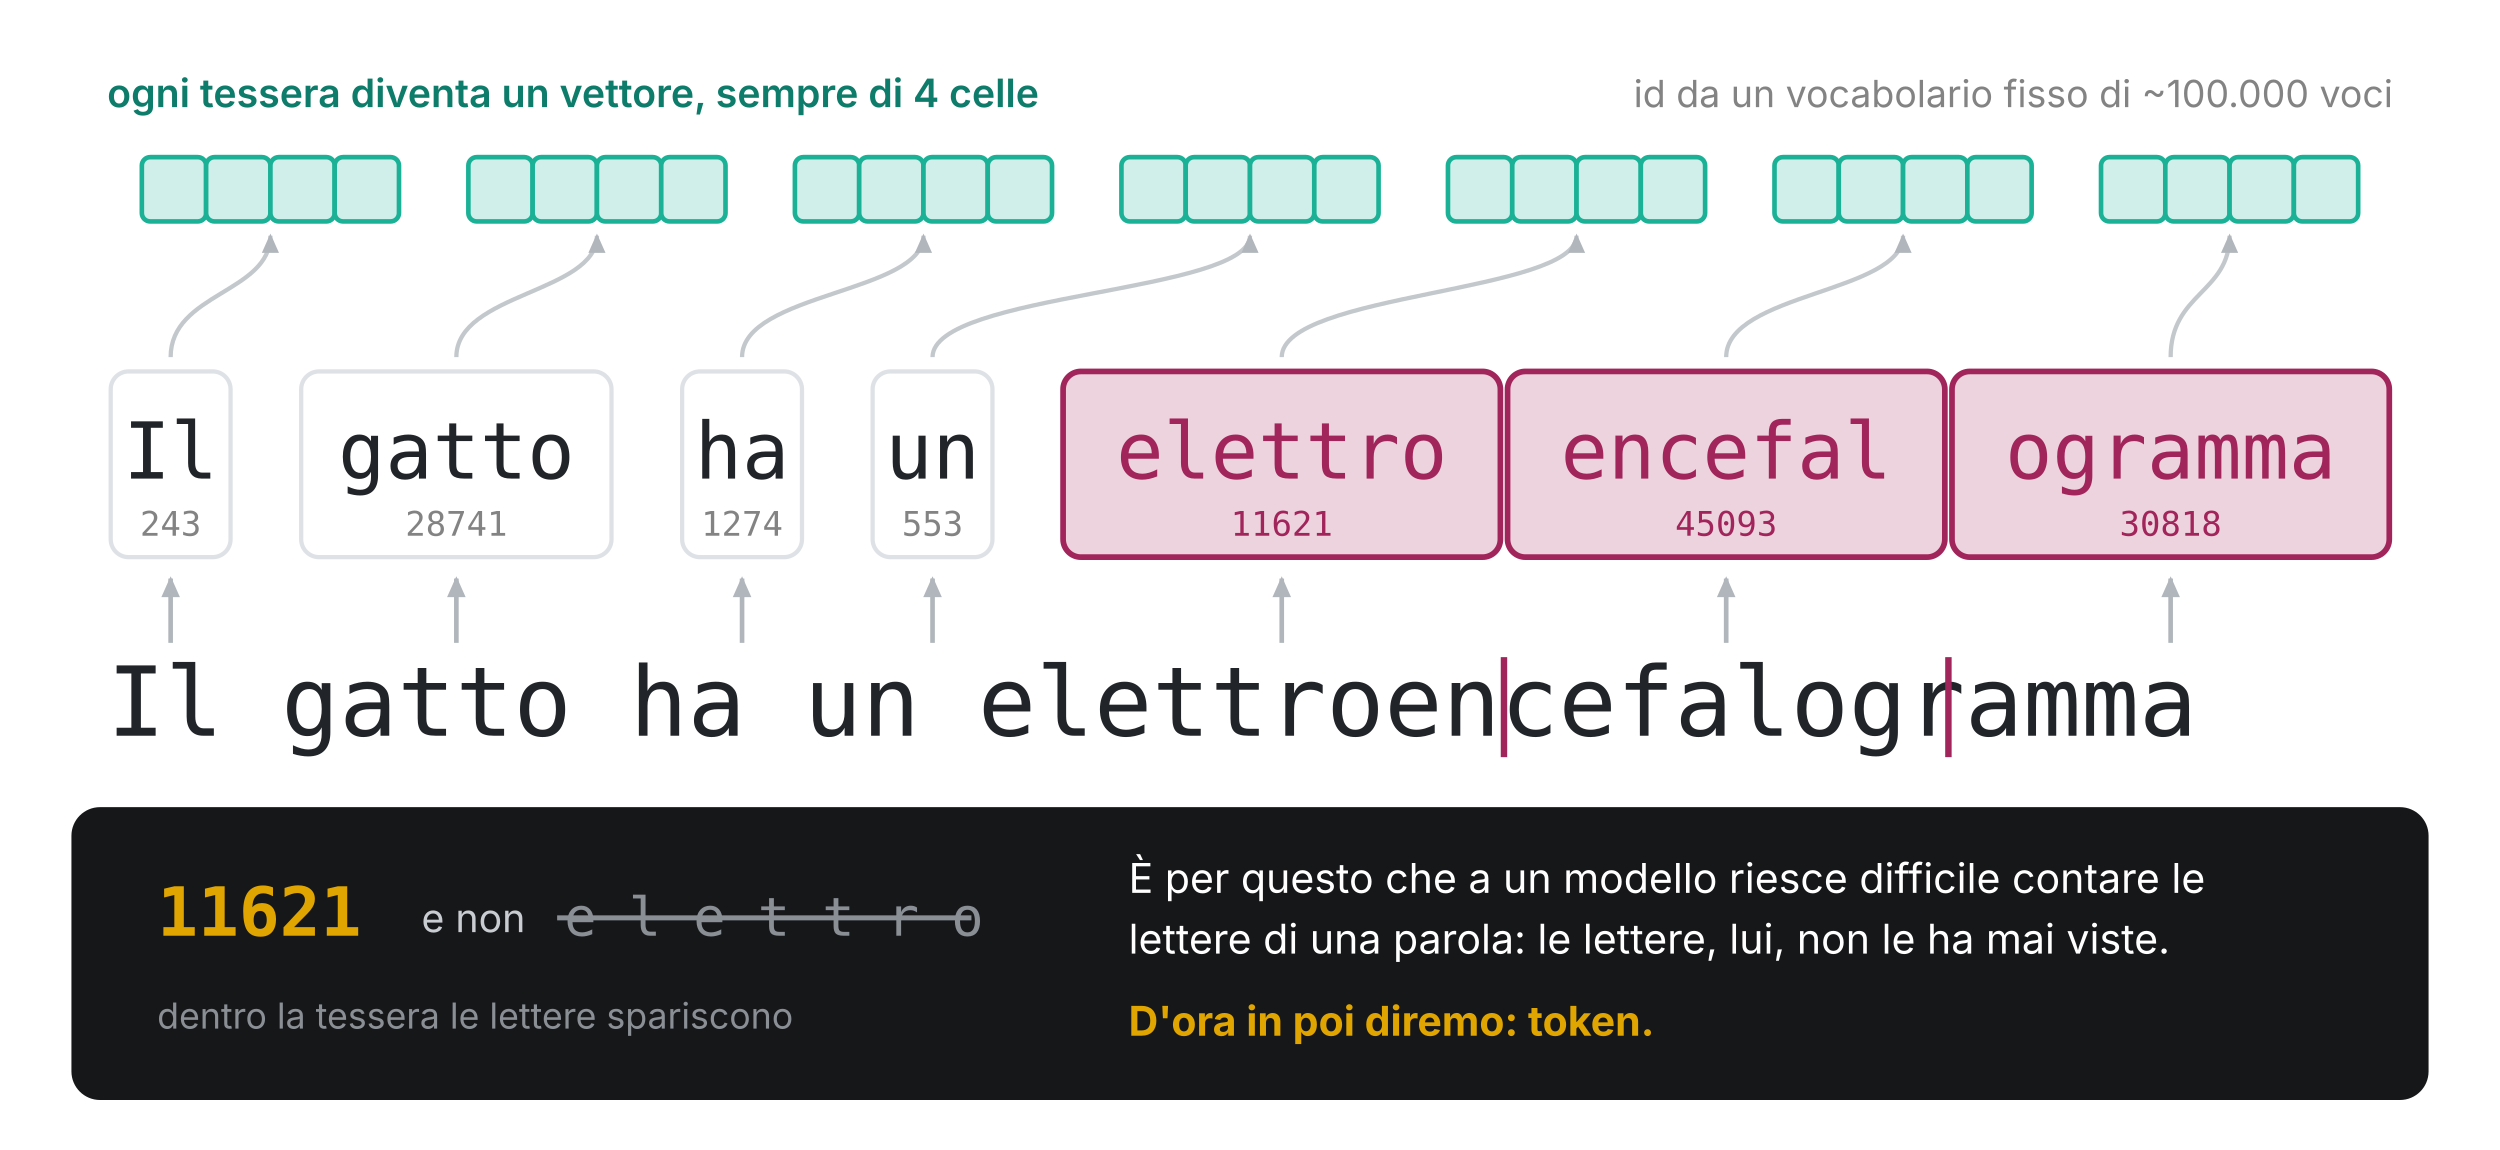
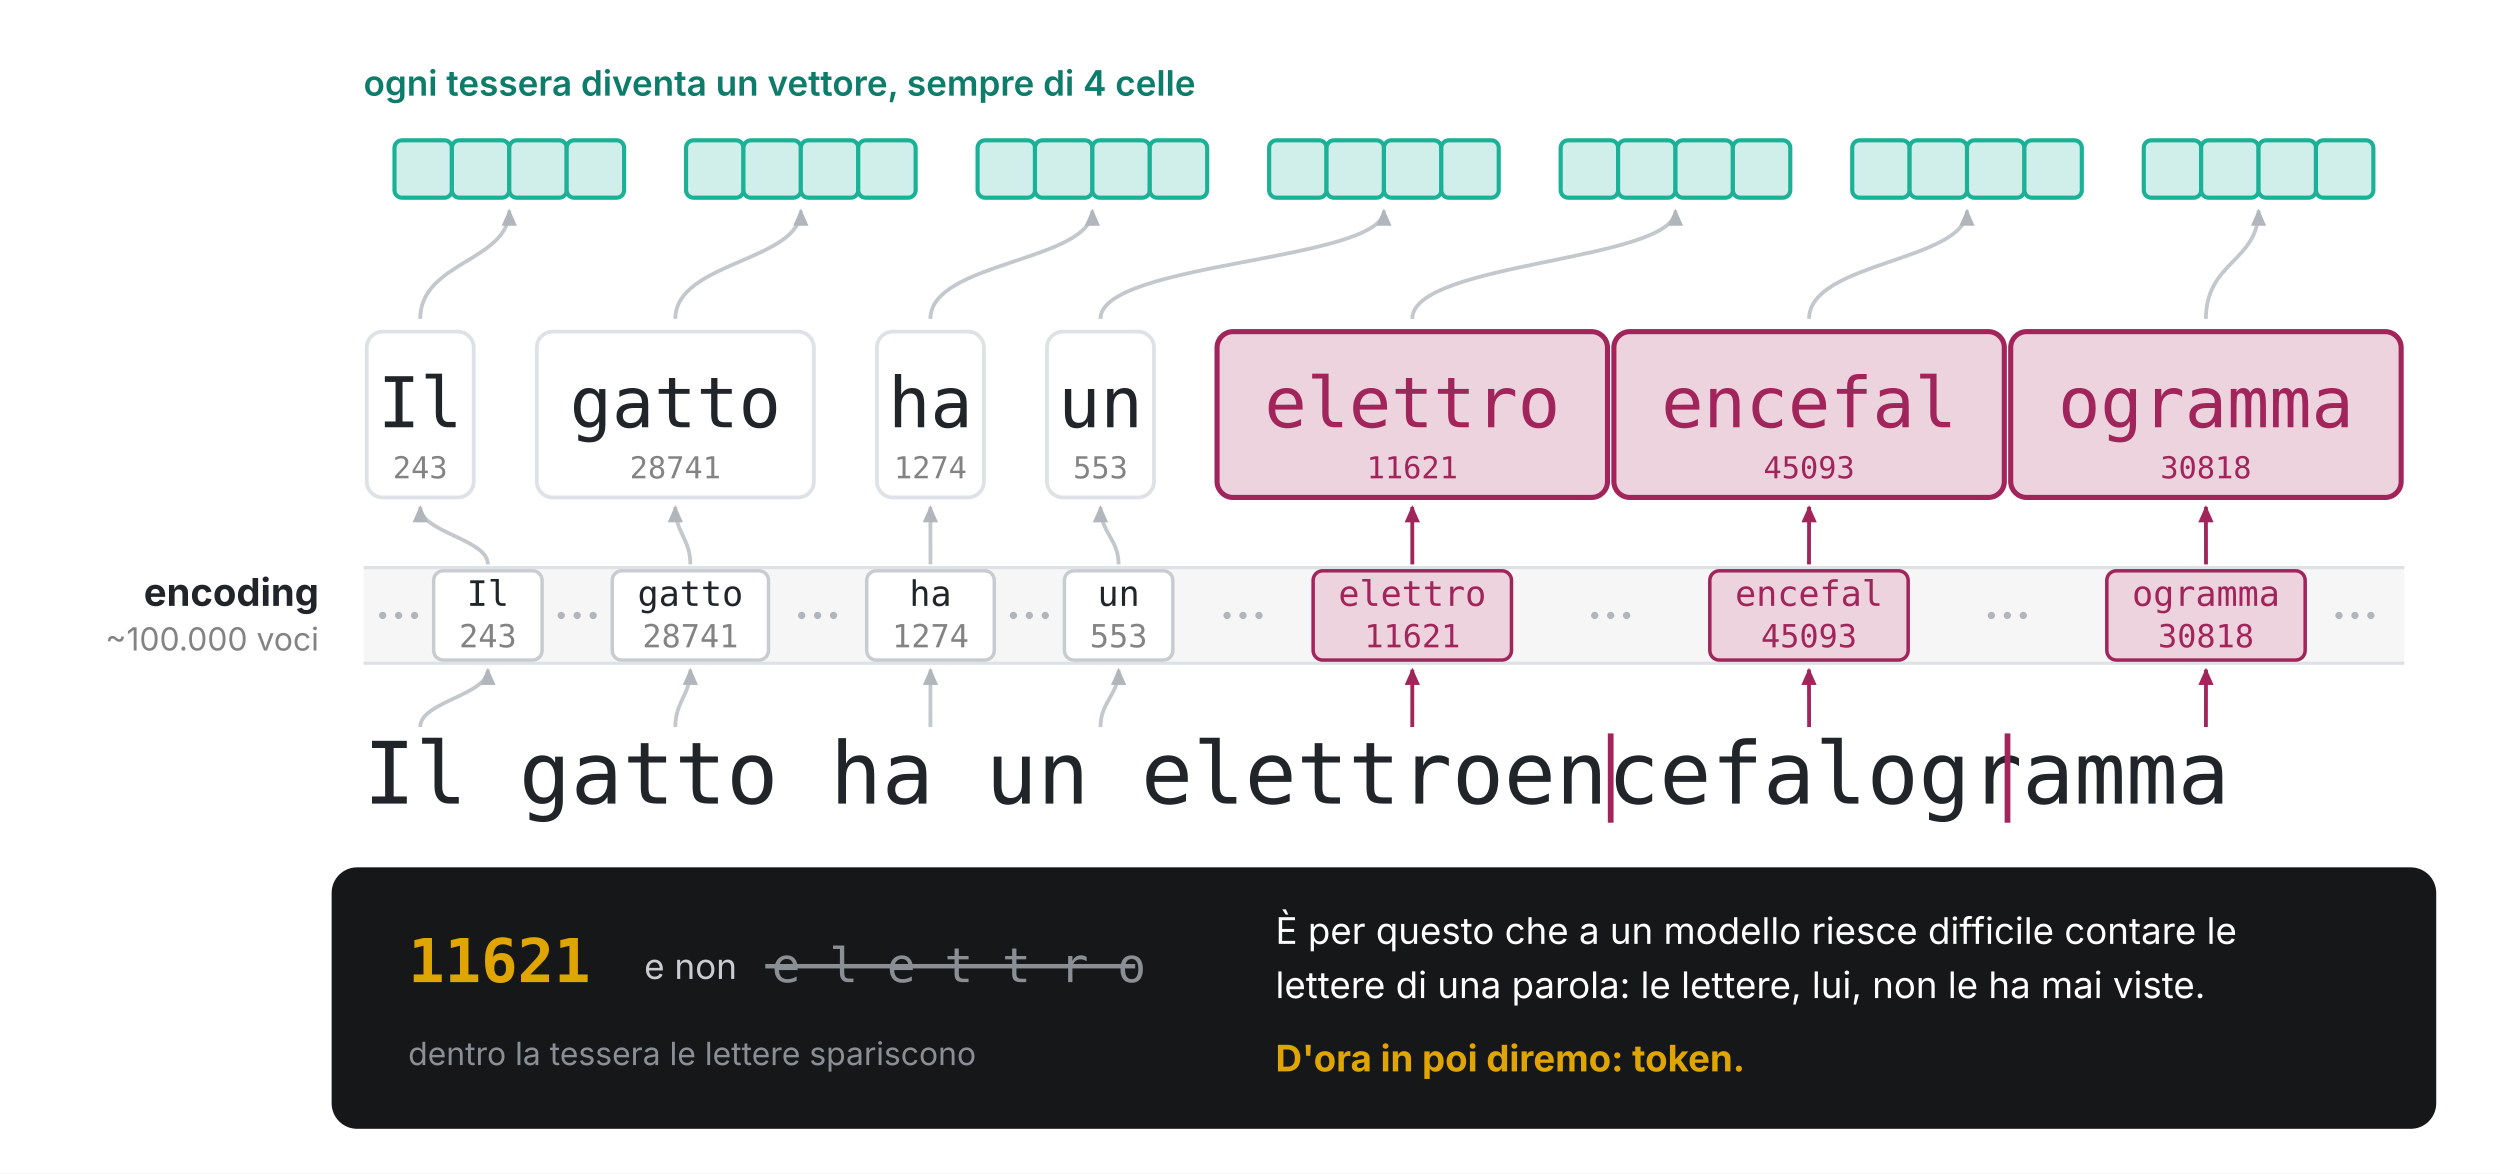
- <svg xmlns="http://www.w3.org/2000/svg" viewBox="0 0 700 322" width="700" height="322" role="img" aria-label="Una frase sola: ogni tessera-token diventa un vettore di quattro celle; la parola rara e tagliata in tre tessere">
+ <svg xmlns="http://www.w3.org/2000/svg" viewBox="0 0 784 368" width="784" height="368" role="img" aria-label="Dal basso: la frase grezza, la riga di encoding del vocabolario che trasforma ogni porzione di testo nel suo id, le tessere-token e infine i vettori di quattro celle; la parola rara pesca tre voci diverse del vocabolario">
  <defs>
    <marker id="a" viewBox="0 0 10 10" refX="8" refY="5" markerWidth="5" markerHeight="5" orient="auto-start-reverse">
      <path d="M 0 1 L 9 5 L 0 9 z" fill="#b0b6bc" />
    </marker>
    <marker id="ab" viewBox="0 0 10 10" refX="8" refY="5" markerWidth="5" markerHeight="5" orient="auto-start-reverse">
      <path d="M 0 1 L 9 5 L 0 9 z" fill="#a1245a" />
    </marker>
    <marker id="at" viewBox="0 0 10 10" refX="8" refY="5" markerWidth="5" markerHeight="5" orient="auto-start-reverse">
      <path d="M 0 1 L 9 5 L 0 9 z" fill="#1ab197" />
    </marker>
    <pattern id="dots" width="14" height="14" patternUnits="userSpaceOnUse">
      <circle cx="1.6" cy="1.6" r="1.1" fill="#e4e7ea" />
    </pattern>
  </defs>
-   <rect width="700" height="322" fill="#ffffff" />
-   <text x="30" y="30" font-family="Poppins, system-ui, -apple-system, 'Segoe UI', sans-serif" font-size="11" fill="#0e7c6a" text-anchor="start" font-weight="600">ogni tessera diventa un vettore, sempre di 4 celle</text>
-   <text x="670" y="30" font-family="Poppins, system-ui, -apple-system, 'Segoe UI', sans-serif" font-size="10.5" fill="#838383" text-anchor="end" font-weight="400">id da un vocabolario fisso di ~100.000 voci</text>
-   <rect x="39.714" y="44" width="18" height="18" rx="2.34" fill="#d1efea" stroke="#1ab197" stroke-width="1.3" />
-   <rect x="57.714" y="44" width="18" height="18" rx="2.34" fill="#d1efea" stroke="#1ab197" stroke-width="1.3" />
-   <rect x="75.714" y="44" width="18" height="18" rx="2.34" fill="#d1efea" stroke="#1ab197" stroke-width="1.3" />
-   <rect x="93.714" y="44" width="18" height="18" rx="2.34" fill="#d1efea" stroke="#1ab197" stroke-width="1.3" />
-   <path d="M 47.778 100 C 47.778 82 75.714 82 75.714 66" fill="none" stroke="#c3c8cd" stroke-width="1.2" marker-end="url(#a)" />
-   <rect x="31.0" y="104" width="33.556" height="52" rx="5" fill="#ffffff" stroke="#dee2e6" stroke-width="1.2" />
-   <text x="47.778" y="134" font-family="'SFMono-Regular', Menlo, Monaco, Consolas, monospace" font-size="22" fill="#212529" text-anchor="middle" font-weight="500">Il</text>
-   <text x="47.778" y="150" font-family="'SFMono-Regular', Menlo, Monaco, Consolas, monospace" font-size="9.5" fill="#838383" text-anchor="middle" font-weight="400">243</text>
-   <path d="M 47.778 180 L 47.778 162" fill="none" stroke="#b0b6bc" stroke-width="1.3" marker-end="url(#a)" />
-   <rect x="131.143" y="44" width="18" height="18" rx="2.34" fill="#d1efea" stroke="#1ab197" stroke-width="1.3" />
-   <rect x="149.143" y="44" width="18" height="18" rx="2.34" fill="#d1efea" stroke="#1ab197" stroke-width="1.3" />
-   <rect x="167.143" y="44" width="18" height="18" rx="2.34" fill="#d1efea" stroke="#1ab197" stroke-width="1.3" />
-   <rect x="185.143" y="44" width="18" height="18" rx="2.34" fill="#d1efea" stroke="#1ab197" stroke-width="1.3" />
-   <path d="M 127.778 100 C 127.778 82 167.143 82 167.143 66" fill="none" stroke="#c3c8cd" stroke-width="1.2" marker-end="url(#a)" />
-   <rect x="84.333" y="104" width="86.889" height="52" rx="5" fill="#ffffff" stroke="#dee2e6" stroke-width="1.2" />
-   <text x="127.778" y="134" font-family="'SFMono-Regular', Menlo, Monaco, Consolas, monospace" font-size="22" fill="#212529" text-anchor="middle" font-weight="500">gatto</text>
-   <text x="127.778" y="150" font-family="'SFMono-Regular', Menlo, Monaco, Consolas, monospace" font-size="9.5" fill="#838383" text-anchor="middle" font-weight="400">28741</text>
-   <path d="M 127.778 180 L 127.778 162" fill="none" stroke="#b0b6bc" stroke-width="1.3" marker-end="url(#a)" />
-   <rect x="222.571" y="44" width="18" height="18" rx="2.34" fill="#d1efea" stroke="#1ab197" stroke-width="1.3" />
-   <rect x="240.571" y="44" width="18" height="18" rx="2.34" fill="#d1efea" stroke="#1ab197" stroke-width="1.3" />
-   <rect x="258.571" y="44" width="18" height="18" rx="2.34" fill="#d1efea" stroke="#1ab197" stroke-width="1.3" />
-   <rect x="276.571" y="44" width="18" height="18" rx="2.34" fill="#d1efea" stroke="#1ab197" stroke-width="1.3" />
-   <path d="M 207.778 100 C 207.778 82 258.571 82 258.571 66" fill="none" stroke="#c3c8cd" stroke-width="1.2" marker-end="url(#a)" />
-   <rect x="191.0" y="104" width="33.556" height="52" rx="5" fill="#ffffff" stroke="#dee2e6" stroke-width="1.2" />
-   <text x="207.778" y="134" font-family="'SFMono-Regular', Menlo, Monaco, Consolas, monospace" font-size="22" fill="#212529" text-anchor="middle" font-weight="500">ha</text>
-   <text x="207.778" y="150" font-family="'SFMono-Regular', Menlo, Monaco, Consolas, monospace" font-size="9.5" fill="#838383" text-anchor="middle" font-weight="400">1274</text>
-   <path d="M 207.778 180 L 207.778 162" fill="none" stroke="#b0b6bc" stroke-width="1.3" marker-end="url(#a)" />
-   <rect x="314.0" y="44" width="18" height="18" rx="2.34" fill="#d1efea" stroke="#1ab197" stroke-width="1.3" />
-   <rect x="332.0" y="44" width="18" height="18" rx="2.34" fill="#d1efea" stroke="#1ab197" stroke-width="1.3" />
-   <rect x="350.0" y="44" width="18" height="18" rx="2.34" fill="#d1efea" stroke="#1ab197" stroke-width="1.3" />
-   <rect x="368.0" y="44" width="18" height="18" rx="2.34" fill="#d1efea" stroke="#1ab197" stroke-width="1.3" />
-   <path d="M 261.111 100 C 261.111 82 350.0 82 350.0 66" fill="none" stroke="#c3c8cd" stroke-width="1.2" marker-end="url(#a)" />
-   <rect x="244.333" y="104" width="33.556" height="52" rx="5" fill="#ffffff" stroke="#dee2e6" stroke-width="1.2" />
-   <text x="261.111" y="134" font-family="'SFMono-Regular', Menlo, Monaco, Consolas, monospace" font-size="22" fill="#212529" text-anchor="middle" font-weight="500">un</text>
-   <text x="261.111" y="150" font-family="'SFMono-Regular', Menlo, Monaco, Consolas, monospace" font-size="9.5" fill="#838383" text-anchor="middle" font-weight="400">553</text>
-   <path d="M 261.111 180 L 261.111 162" fill="none" stroke="#b0b6bc" stroke-width="1.3" marker-end="url(#a)" />
-   <rect x="405.429" y="44" width="18" height="18" rx="2.34" fill="#d1efea" stroke="#1ab197" stroke-width="1.3" />
-   <rect x="423.429" y="44" width="18" height="18" rx="2.34" fill="#d1efea" stroke="#1ab197" stroke-width="1.3" />
-   <rect x="441.429" y="44" width="18" height="18" rx="2.34" fill="#d1efea" stroke="#1ab197" stroke-width="1.3" />
-   <rect x="459.429" y="44" width="18" height="18" rx="2.34" fill="#d1efea" stroke="#1ab197" stroke-width="1.3" />
-   <path d="M 358.889 100 C 358.889 82 441.429 82 441.429 66" fill="none" stroke="#c3c8cd" stroke-width="1.2" marker-end="url(#a)" />
-   <rect x="297.667" y="104" width="122.444" height="52" rx="5" fill="#ecd3de" stroke="#a1245a" stroke-width="1.6" />
-   <text x="358.889" y="134" font-family="'SFMono-Regular', Menlo, Monaco, Consolas, monospace" font-size="22" fill="#a1245a" text-anchor="middle" font-weight="500">elettro</text>
-   <text x="358.889" y="150" font-family="'SFMono-Regular', Menlo, Monaco, Consolas, monospace" font-size="9.5" fill="#a1245a" text-anchor="middle" font-weight="400">11621</text>
-   <path d="M 358.889 180 L 358.889 162" fill="none" stroke="#b0b6bc" stroke-width="1.3" marker-end="url(#a)" />
-   <rect x="496.857" y="44" width="18" height="18" rx="2.34" fill="#d1efea" stroke="#1ab197" stroke-width="1.3" />
-   <rect x="514.857" y="44" width="18" height="18" rx="2.34" fill="#d1efea" stroke="#1ab197" stroke-width="1.3" />
-   <rect x="532.857" y="44" width="18" height="18" rx="2.34" fill="#d1efea" stroke="#1ab197" stroke-width="1.3" />
-   <rect x="550.857" y="44" width="18" height="18" rx="2.34" fill="#d1efea" stroke="#1ab197" stroke-width="1.3" />
-   <path d="M 483.333 100 C 483.333 82 532.857 82 532.857 66" fill="none" stroke="#c3c8cd" stroke-width="1.2" marker-end="url(#a)" />
-   <rect x="422.111" y="104" width="122.444" height="52" rx="5" fill="#ecd3de" stroke="#a1245a" stroke-width="1.6" />
-   <text x="483.333" y="134" font-family="'SFMono-Regular', Menlo, Monaco, Consolas, monospace" font-size="22" fill="#a1245a" text-anchor="middle" font-weight="500">encefal</text>
-   <text x="483.333" y="150" font-family="'SFMono-Regular', Menlo, Monaco, Consolas, monospace" font-size="9.5" fill="#a1245a" text-anchor="middle" font-weight="400">45093</text>
-   <path d="M 483.333 180 L 483.333 162" fill="none" stroke="#b0b6bc" stroke-width="1.3" marker-end="url(#a)" />
-   <rect x="588.286" y="44" width="18" height="18" rx="2.34" fill="#d1efea" stroke="#1ab197" stroke-width="1.3" />
-   <rect x="606.286" y="44" width="18" height="18" rx="2.34" fill="#d1efea" stroke="#1ab197" stroke-width="1.3" />
-   <rect x="624.286" y="44" width="18" height="18" rx="2.34" fill="#d1efea" stroke="#1ab197" stroke-width="1.3" />
-   <rect x="642.286" y="44" width="18" height="18" rx="2.34" fill="#d1efea" stroke="#1ab197" stroke-width="1.3" />
-   <path d="M 607.778 100 C 607.778 82 624.286 82 624.286 66" fill="none" stroke="#c3c8cd" stroke-width="1.2" marker-end="url(#a)" />
-   <rect x="546.556" y="104" width="122.444" height="52" rx="5" fill="#ecd3de" stroke="#a1245a" stroke-width="1.6" />
-   <text x="607.778" y="134" font-family="'SFMono-Regular', Menlo, Monaco, Consolas, monospace" font-size="22" fill="#a1245a" text-anchor="middle" font-weight="500">ogramma</text>
-   <text x="607.778" y="150" font-family="'SFMono-Regular', Menlo, Monaco, Consolas, monospace" font-size="9.5" fill="#a1245a" text-anchor="middle" font-weight="400">30818</text>
-   <path d="M 607.778 180 L 607.778 162" fill="none" stroke="#b0b6bc" stroke-width="1.3" marker-end="url(#a)" />
-   <text x="30" y="206" textLength="640" lengthAdjust="spacingAndGlyphs" font-family="'SFMono-Regular', Menlo, Monaco, Consolas, monospace" font-size="27" fill="#212529">Il gatto ha un elettroencefalogramma</text>
-   <line x1="421.111" y1="184" x2="421.111" y2="212" stroke="#a1245a" stroke-width="1.8" />
-   <line x1="545.556" y1="184" x2="545.556" y2="212" stroke="#a1245a" stroke-width="1.8" />
-   <rect x="20" y="226" width="660" height="82" rx="8" fill="#161719" stroke="none" stroke-width="1.0" />
-   <text x="44" y="262" font-family="'SFMono-Regular', Menlo, Monaco, Consolas, monospace" font-size="19" fill="#e0a500" text-anchor="start" font-weight="700">11621</text>
-   <text x="118" y="261" font-family="Poppins, system-ui, -apple-system, 'Segoe UI', sans-serif" font-size="11" fill="#c9ccd1" text-anchor="start" font-weight="400">e non</text>
-   <text x="158" y="262" font-family="'SFMono-Regular', Menlo, Monaco, Consolas, monospace" font-size="15" fill="#8a8f96" text-anchor="start" font-weight="400">e l e t t r o</text>
-   <line x1="156" y1="257" x2="272" y2="257" stroke="#8a8f96" stroke-width="1.4" />
-   <text x="44" y="288" font-family="Poppins, system-ui, -apple-system, 'Segoe UI', sans-serif" font-size="10" fill="#8a8f96" text-anchor="start" font-weight="400">dentro la tessera le lettere spariscono</text>
-   <text x="316" y="250" font-family="Poppins, system-ui, -apple-system, 'Segoe UI', sans-serif" font-size="11.5" fill="#ffffff" text-anchor="start" font-weight="400">È per questo che a un modello riesce difficile contare le</text>
-   <text x="316" y="267" font-family="Poppins, system-ui, -apple-system, 'Segoe UI', sans-serif" font-size="11.5" fill="#ffffff" text-anchor="start" font-weight="400">lettere di una parola: le lettere, lui, non le ha mai viste.</text>
-   <text x="316" y="290" font-family="Poppins, system-ui, -apple-system, 'Segoe UI', sans-serif" font-size="11.5" fill="#e0a500" text-anchor="start" font-weight="700">D'ora in poi diremo: token.</text>
+   <rect width="784" height="368" fill="#ffffff" />
+   <text x="100" y="190" font-family="Poppins, system-ui, -apple-system, 'Segoe UI', sans-serif" font-size="12" fill="#212529" text-anchor="end" font-weight="700">encoding</text>
+   <text x="100" y="204" font-family="Poppins, system-ui, -apple-system, 'Segoe UI', sans-serif" font-size="10" fill="#838383" text-anchor="end" font-weight="400">~100.000 voci</text>
+   <g transform="translate(84 0)">
+     <text x="30" y="30" font-family="Poppins, system-ui, -apple-system, 'Segoe UI', sans-serif" font-size="11" fill="#0e7c6a" text-anchor="start" font-weight="600">ogni tessera diventa un vettore, sempre di 4 celle</text>
+     <rect x="30" y="178" width="640" height="30" rx="0" fill="#f6f6f6" stroke="none" stroke-width="1.0" />
+     <line x1="30" y1="178" x2="670" y2="178" stroke="#dee2e6" stroke-width="1" />
+     <line x1="30" y1="208" x2="670" y2="208" stroke="#dee2e6" stroke-width="1" />
+     <circle cx="36.0" cy="193.0" r="1.15" fill="#b0b6bc" />
+     <circle cx="41.0" cy="193.0" r="1.15" fill="#b0b6bc" />
+     <circle cx="46.0" cy="193.0" r="1.15" fill="#b0b6bc" />
+     <circle cx="92.0" cy="193.0" r="1.15" fill="#b0b6bc" />
+     <circle cx="97.0" cy="193.0" r="1.15" fill="#b0b6bc" />
+     <circle cx="102.0" cy="193.0" r="1.15" fill="#b0b6bc" />
+     <circle cx="167.4" cy="193.0" r="1.15" fill="#b0b6bc" />
+     <circle cx="172.4" cy="193.0" r="1.15" fill="#b0b6bc" />
+     <circle cx="177.4" cy="193.0" r="1.15" fill="#b0b6bc" />
+     <circle cx="233.8" cy="193.0" r="1.15" fill="#b0b6bc" />
+     <circle cx="238.8" cy="193.0" r="1.15" fill="#b0b6bc" />
+     <circle cx="243.8" cy="193.0" r="1.15" fill="#b0b6bc" />
+     <circle cx="300.8" cy="193.0" r="1.15" fill="#b0b6bc" />
+     <circle cx="305.8" cy="193.0" r="1.15" fill="#b0b6bc" />
+     <circle cx="310.8" cy="193.0" r="1.15" fill="#b0b6bc" />
+     <circle cx="416.1" cy="193.0" r="1.15" fill="#b0b6bc" />
+     <circle cx="421.1" cy="193.0" r="1.15" fill="#b0b6bc" />
+     <circle cx="426.1" cy="193.0" r="1.15" fill="#b0b6bc" />
+     <circle cx="540.5" cy="193.0" r="1.15" fill="#b0b6bc" />
+     <circle cx="545.5" cy="193.0" r="1.15" fill="#b0b6bc" />
+     <circle cx="550.5" cy="193.0" r="1.15" fill="#b0b6bc" />
+     <circle cx="649.5" cy="193.0" r="1.15" fill="#b0b6bc" />
+     <circle cx="654.5" cy="193.0" r="1.15" fill="#b0b6bc" />
+     <circle cx="659.5" cy="193.0" r="1.15" fill="#b0b6bc" />
+     <rect x="52" y="179" width="34.0" height="28" rx="3" fill="#ffffff" stroke="#c8ccd0" stroke-width="1.1" />
+     <text x="69.0" y="190" font-family="'SFMono-Regular', Menlo, Monaco, Consolas, monospace" font-size="11" fill="#212529" text-anchor="middle" font-weight="500">Il</text>
+     <text x="69.0" y="203" font-family="'SFMono-Regular', Menlo, Monaco, Consolas, monospace" font-size="10" fill="#838383" text-anchor="middle" font-weight="400">243</text>
+     <rect x="108.0" y="179" width="49.0" height="28" rx="3" fill="#ffffff" stroke="#c8ccd0" stroke-width="1.1" />
+     <text x="132.5" y="190" font-family="'SFMono-Regular', Menlo, Monaco, Consolas, monospace" font-size="11" fill="#212529" text-anchor="middle" font-weight="500">gatto</text>
+     <text x="132.5" y="203" font-family="'SFMono-Regular', Menlo, Monaco, Consolas, monospace" font-size="10" fill="#838383" text-anchor="middle" font-weight="400">28741</text>
+     <rect x="187.8" y="179" width="40.0" height="28" rx="3" fill="#ffffff" stroke="#c8ccd0" stroke-width="1.1" />
+     <text x="207.8" y="190" font-family="'SFMono-Regular', Menlo, Monaco, Consolas, monospace" font-size="11" fill="#212529" text-anchor="middle" font-weight="500">ha</text>
+     <text x="207.8" y="203" font-family="'SFMono-Regular', Menlo, Monaco, Consolas, monospace" font-size="10" fill="#838383" text-anchor="middle" font-weight="400">1274</text>
+     <rect x="249.8" y="179" width="34.0" height="28" rx="3" fill="#ffffff" stroke="#c8ccd0" stroke-width="1.1" />
+     <text x="266.8" y="190" font-family="'SFMono-Regular', Menlo, Monaco, Consolas, monospace" font-size="11" fill="#212529" text-anchor="middle" font-weight="500">un</text>
+     <text x="266.8" y="203" font-family="'SFMono-Regular', Menlo, Monaco, Consolas, monospace" font-size="10" fill="#838383" text-anchor="middle" font-weight="400">553</text>
+     <rect x="327.8" y="179" width="62.2" height="28" rx="3" fill="#ecd3de" stroke="#a1245a" stroke-width="1.1" />
+     <text x="358.9" y="190" font-family="'SFMono-Regular', Menlo, Monaco, Consolas, monospace" font-size="11" fill="#a1245a" text-anchor="middle" font-weight="500">elettro</text>
+     <text x="358.9" y="203" font-family="'SFMono-Regular', Menlo, Monaco, Consolas, monospace" font-size="10" fill="#a1245a" text-anchor="middle" font-weight="400">11621</text>
+     <rect x="452.2" y="179" width="62.2" height="28" rx="3" fill="#ecd3de" stroke="#a1245a" stroke-width="1.1" />
+     <text x="483.3" y="190" font-family="'SFMono-Regular', Menlo, Monaco, Consolas, monospace" font-size="11" fill="#a1245a" text-anchor="middle" font-weight="500">encefal</text>
+     <text x="483.3" y="203" font-family="'SFMono-Regular', Menlo, Monaco, Consolas, monospace" font-size="10" fill="#a1245a" text-anchor="middle" font-weight="400">45093</text>
+     <rect x="576.7" y="179" width="62.2" height="28" rx="3" fill="#ecd3de" stroke="#a1245a" stroke-width="1.1" />
+     <text x="607.8" y="190" font-family="'SFMono-Regular', Menlo, Monaco, Consolas, monospace" font-size="11" fill="#a1245a" text-anchor="middle" font-weight="500">ogramma</text>
+     <text x="607.8" y="203" font-family="'SFMono-Regular', Menlo, Monaco, Consolas, monospace" font-size="10" fill="#a1245a" text-anchor="middle" font-weight="400">30818</text>
+     <rect x="39.714" y="44" width="18" height="18" rx="2.34" fill="#d1efea" stroke="#1ab197" stroke-width="1.3" />
+     <rect x="57.714" y="44" width="18" height="18" rx="2.34" fill="#d1efea" stroke="#1ab197" stroke-width="1.3" />
+     <rect x="75.714" y="44" width="18" height="18" rx="2.34" fill="#d1efea" stroke="#1ab197" stroke-width="1.3" />
+     <rect x="93.714" y="44" width="18" height="18" rx="2.34" fill="#d1efea" stroke="#1ab197" stroke-width="1.3" />
+     <path d="M 47.778 100 C 47.778 82 75.714 82 75.714 66" fill="none" stroke="#c3c8cd" stroke-width="1.2" marker-end="url(#a)" />
+     <rect x="31.0" y="104" width="33.556" height="52" rx="5" fill="#ffffff" stroke="#dee2e6" stroke-width="1.2" />
+     <text x="47.778" y="134" font-family="'SFMono-Regular', Menlo, Monaco, Consolas, monospace" font-size="22" fill="#212529" text-anchor="middle" font-weight="500">Il</text>
+     <text x="47.778" y="150" font-family="'SFMono-Regular', Menlo, Monaco, Consolas, monospace" font-size="9.5" fill="#838383" text-anchor="middle" font-weight="400">243</text>
+     <path d="M 69.0 177 C 69.0 169 47.778 167 47.778 159" fill="none" stroke="#c3c8cd" stroke-width="1.2" marker-end="url(#a)" />
+     <path d="M 47.778 228 C 47.778 220 69.0 218 69.0 210" fill="none" stroke="#c3c8cd" stroke-width="1.2" marker-end="url(#a)" />
+     <rect x="131.143" y="44" width="18" height="18" rx="2.34" fill="#d1efea" stroke="#1ab197" stroke-width="1.3" />
+     <rect x="149.143" y="44" width="18" height="18" rx="2.34" fill="#d1efea" stroke="#1ab197" stroke-width="1.3" />
+     <rect x="167.143" y="44" width="18" height="18" rx="2.34" fill="#d1efea" stroke="#1ab197" stroke-width="1.3" />
+     <rect x="185.143" y="44" width="18" height="18" rx="2.34" fill="#d1efea" stroke="#1ab197" stroke-width="1.3" />
+     <path d="M 127.778 100 C 127.778 82 167.143 82 167.143 66" fill="none" stroke="#c3c8cd" stroke-width="1.2" marker-end="url(#a)" />
+     <rect x="84.333" y="104" width="86.889" height="52" rx="5" fill="#ffffff" stroke="#dee2e6" stroke-width="1.2" />
+     <text x="127.778" y="134" font-family="'SFMono-Regular', Menlo, Monaco, Consolas, monospace" font-size="22" fill="#212529" text-anchor="middle" font-weight="500">gatto</text>
+     <text x="127.778" y="150" font-family="'SFMono-Regular', Menlo, Monaco, Consolas, monospace" font-size="9.5" fill="#838383" text-anchor="middle" font-weight="400">28741</text>
+     <path d="M 132.5 177 C 132.5 169 127.778 167 127.778 159" fill="none" stroke="#c3c8cd" stroke-width="1.2" marker-end="url(#a)" />
+     <path d="M 127.778 228 C 127.778 220 132.5 218 132.5 210" fill="none" stroke="#c3c8cd" stroke-width="1.2" marker-end="url(#a)" />
+     <rect x="222.571" y="44" width="18" height="18" rx="2.34" fill="#d1efea" stroke="#1ab197" stroke-width="1.3" />
+     <rect x="240.571" y="44" width="18" height="18" rx="2.34" fill="#d1efea" stroke="#1ab197" stroke-width="1.3" />
+     <rect x="258.571" y="44" width="18" height="18" rx="2.34" fill="#d1efea" stroke="#1ab197" stroke-width="1.3" />
+     <rect x="276.571" y="44" width="18" height="18" rx="2.34" fill="#d1efea" stroke="#1ab197" stroke-width="1.3" />
+     <path d="M 207.778 100 C 207.778 82 258.571 82 258.571 66" fill="none" stroke="#c3c8cd" stroke-width="1.2" marker-end="url(#a)" />
+     <rect x="191.0" y="104" width="33.556" height="52" rx="5" fill="#ffffff" stroke="#dee2e6" stroke-width="1.2" />
+     <text x="207.778" y="134" font-family="'SFMono-Regular', Menlo, Monaco, Consolas, monospace" font-size="22" fill="#212529" text-anchor="middle" font-weight="500">ha</text>
+     <text x="207.778" y="150" font-family="'SFMono-Regular', Menlo, Monaco, Consolas, monospace" font-size="9.5" fill="#838383" text-anchor="middle" font-weight="400">1274</text>
+     <path d="M 207.8 177 C 207.8 169 207.778 167 207.778 159" fill="none" stroke="#c3c8cd" stroke-width="1.2" marker-end="url(#a)" />
+     <path d="M 207.778 228 C 207.778 220 207.8 218 207.8 210" fill="none" stroke="#c3c8cd" stroke-width="1.2" marker-end="url(#a)" />
+     <rect x="314.0" y="44" width="18" height="18" rx="2.34" fill="#d1efea" stroke="#1ab197" stroke-width="1.3" />
+     <rect x="332.0" y="44" width="18" height="18" rx="2.34" fill="#d1efea" stroke="#1ab197" stroke-width="1.3" />
+     <rect x="350.0" y="44" width="18" height="18" rx="2.34" fill="#d1efea" stroke="#1ab197" stroke-width="1.3" />
+     <rect x="368.0" y="44" width="18" height="18" rx="2.34" fill="#d1efea" stroke="#1ab197" stroke-width="1.3" />
+     <path d="M 261.111 100 C 261.111 82 350.0 82 350.0 66" fill="none" stroke="#c3c8cd" stroke-width="1.2" marker-end="url(#a)" />
+     <rect x="244.333" y="104" width="33.556" height="52" rx="5" fill="#ffffff" stroke="#dee2e6" stroke-width="1.2" />
+     <text x="261.111" y="134" font-family="'SFMono-Regular', Menlo, Monaco, Consolas, monospace" font-size="22" fill="#212529" text-anchor="middle" font-weight="500">un</text>
+     <text x="261.111" y="150" font-family="'SFMono-Regular', Menlo, Monaco, Consolas, monospace" font-size="9.5" fill="#838383" text-anchor="middle" font-weight="400">553</text>
+     <path d="M 266.8 177 C 266.8 169 261.111 167 261.111 159" fill="none" stroke="#c3c8cd" stroke-width="1.2" marker-end="url(#a)" />
+     <path d="M 261.111 228 C 261.111 220 266.8 218 266.8 210" fill="none" stroke="#c3c8cd" stroke-width="1.2" marker-end="url(#a)" />
+     <rect x="405.429" y="44" width="18" height="18" rx="2.34" fill="#d1efea" stroke="#1ab197" stroke-width="1.3" />
+     <rect x="423.429" y="44" width="18" height="18" rx="2.34" fill="#d1efea" stroke="#1ab197" stroke-width="1.3" />
+     <rect x="441.429" y="44" width="18" height="18" rx="2.34" fill="#d1efea" stroke="#1ab197" stroke-width="1.3" />
+     <rect x="459.429" y="44" width="18" height="18" rx="2.34" fill="#d1efea" stroke="#1ab197" stroke-width="1.3" />
+     <path d="M 358.889 100 C 358.889 82 441.429 82 441.429 66" fill="none" stroke="#c3c8cd" stroke-width="1.2" marker-end="url(#a)" />
+     <rect x="297.667" y="104" width="122.444" height="52" rx="5" fill="#ecd3de" stroke="#a1245a" stroke-width="1.6" />
+     <text x="358.889" y="134" font-family="'SFMono-Regular', Menlo, Monaco, Consolas, monospace" font-size="22" fill="#a1245a" text-anchor="middle" font-weight="500">elettro</text>
+     <text x="358.889" y="150" font-family="'SFMono-Regular', Menlo, Monaco, Consolas, monospace" font-size="9.5" fill="#a1245a" text-anchor="middle" font-weight="400">11621</text>
+     <path d="M 358.9 177 C 358.9 169 358.889 167 358.889 159" fill="none" stroke="#a1245a" stroke-width="1.2" marker-end="url(#ab)" />
+     <path d="M 358.889 228 C 358.889 220 358.9 218 358.9 210" fill="none" stroke="#a1245a" stroke-width="1.2" marker-end="url(#ab)" />
+     <rect x="496.857" y="44" width="18" height="18" rx="2.34" fill="#d1efea" stroke="#1ab197" stroke-width="1.3" />
+     <rect x="514.857" y="44" width="18" height="18" rx="2.34" fill="#d1efea" stroke="#1ab197" stroke-width="1.3" />
+     <rect x="532.857" y="44" width="18" height="18" rx="2.34" fill="#d1efea" stroke="#1ab197" stroke-width="1.3" />
+     <rect x="550.857" y="44" width="18" height="18" rx="2.34" fill="#d1efea" stroke="#1ab197" stroke-width="1.3" />
+     <path d="M 483.333 100 C 483.333 82 532.857 82 532.857 66" fill="none" stroke="#c3c8cd" stroke-width="1.2" marker-end="url(#a)" />
+     <rect x="422.111" y="104" width="122.444" height="52" rx="5" fill="#ecd3de" stroke="#a1245a" stroke-width="1.6" />
+     <text x="483.333" y="134" font-family="'SFMono-Regular', Menlo, Monaco, Consolas, monospace" font-size="22" fill="#a1245a" text-anchor="middle" font-weight="500">encefal</text>
+     <text x="483.333" y="150" font-family="'SFMono-Regular', Menlo, Monaco, Consolas, monospace" font-size="9.5" fill="#a1245a" text-anchor="middle" font-weight="400">45093</text>
+     <path d="M 483.3 177 C 483.3 169 483.333 167 483.333 159" fill="none" stroke="#a1245a" stroke-width="1.2" marker-end="url(#ab)" />
+     <path d="M 483.333 228 C 483.333 220 483.3 218 483.3 210" fill="none" stroke="#a1245a" stroke-width="1.2" marker-end="url(#ab)" />
+     <rect x="588.286" y="44" width="18" height="18" rx="2.34" fill="#d1efea" stroke="#1ab197" stroke-width="1.3" />
+     <rect x="606.286" y="44" width="18" height="18" rx="2.34" fill="#d1efea" stroke="#1ab197" stroke-width="1.3" />
+     <rect x="624.286" y="44" width="18" height="18" rx="2.34" fill="#d1efea" stroke="#1ab197" stroke-width="1.3" />
+     <rect x="642.286" y="44" width="18" height="18" rx="2.34" fill="#d1efea" stroke="#1ab197" stroke-width="1.3" />
+     <path d="M 607.778 100 C 607.778 82 624.286 82 624.286 66" fill="none" stroke="#c3c8cd" stroke-width="1.2" marker-end="url(#a)" />
+     <rect x="546.556" y="104" width="122.444" height="52" rx="5" fill="#ecd3de" stroke="#a1245a" stroke-width="1.6" />
+     <text x="607.778" y="134" font-family="'SFMono-Regular', Menlo, Monaco, Consolas, monospace" font-size="22" fill="#a1245a" text-anchor="middle" font-weight="500">ogramma</text>
+     <text x="607.778" y="150" font-family="'SFMono-Regular', Menlo, Monaco, Consolas, monospace" font-size="9.5" fill="#a1245a" text-anchor="middle" font-weight="400">30818</text>
+     <path d="M 607.8 177 C 607.8 169 607.778 167 607.778 159" fill="none" stroke="#a1245a" stroke-width="1.2" marker-end="url(#ab)" />
+     <path d="M 607.778 228 C 607.778 220 607.8 218 607.8 210" fill="none" stroke="#a1245a" stroke-width="1.2" marker-end="url(#ab)" />
+     <text x="30" y="252" textLength="640" lengthAdjust="spacingAndGlyphs" font-family="'SFMono-Regular', Menlo, Monaco, Consolas, monospace" font-size="27" fill="#212529">Il gatto ha un elettroencefalogramma</text>
+     <line x1="421.111" y1="230" x2="421.111" y2="258" stroke="#a1245a" stroke-width="1.8" />
+     <line x1="545.556" y1="230" x2="545.556" y2="258" stroke="#a1245a" stroke-width="1.8" />
+     <rect x="20" y="272" width="660" height="82" rx="8" fill="#161719" stroke="none" stroke-width="1.0" />
+     <text x="44" y="308" font-family="'SFMono-Regular', Menlo, Monaco, Consolas, monospace" font-size="19" fill="#e0a500" text-anchor="start" font-weight="700">11621</text>
+     <text x="118" y="307" font-family="Poppins, system-ui, -apple-system, 'Segoe UI', sans-serif" font-size="11" fill="#c9ccd1" text-anchor="start" font-weight="400">e non</text>
+     <text x="158" y="308" font-family="'SFMono-Regular', Menlo, Monaco, Consolas, monospace" font-size="15" fill="#8a8f96" text-anchor="start" font-weight="400">e l e t t r o</text>
+     <line x1="156" y1="303" x2="272" y2="303" stroke="#8a8f96" stroke-width="1.4" />
+     <text x="44" y="334" font-family="Poppins, system-ui, -apple-system, 'Segoe UI', sans-serif" font-size="10" fill="#8a8f96" text-anchor="start" font-weight="400">dentro la tessera le lettere spariscono</text>
+     <text x="316" y="296" font-family="Poppins, system-ui, -apple-system, 'Segoe UI', sans-serif" font-size="11.5" fill="#ffffff" text-anchor="start" font-weight="400">È per questo che a un modello riesce difficile contare le</text>
+     <text x="316" y="313" font-family="Poppins, system-ui, -apple-system, 'Segoe UI', sans-serif" font-size="11.5" fill="#ffffff" text-anchor="start" font-weight="400">lettere di una parola: le lettere, lui, non le ha mai viste.</text>
+     <text x="316" y="336" font-family="Poppins, system-ui, -apple-system, 'Segoe UI', sans-serif" font-size="11.5" fill="#e0a500" text-anchor="start" font-weight="700">D'ora in poi diremo: token.</text>
+   </g>
</svg>
